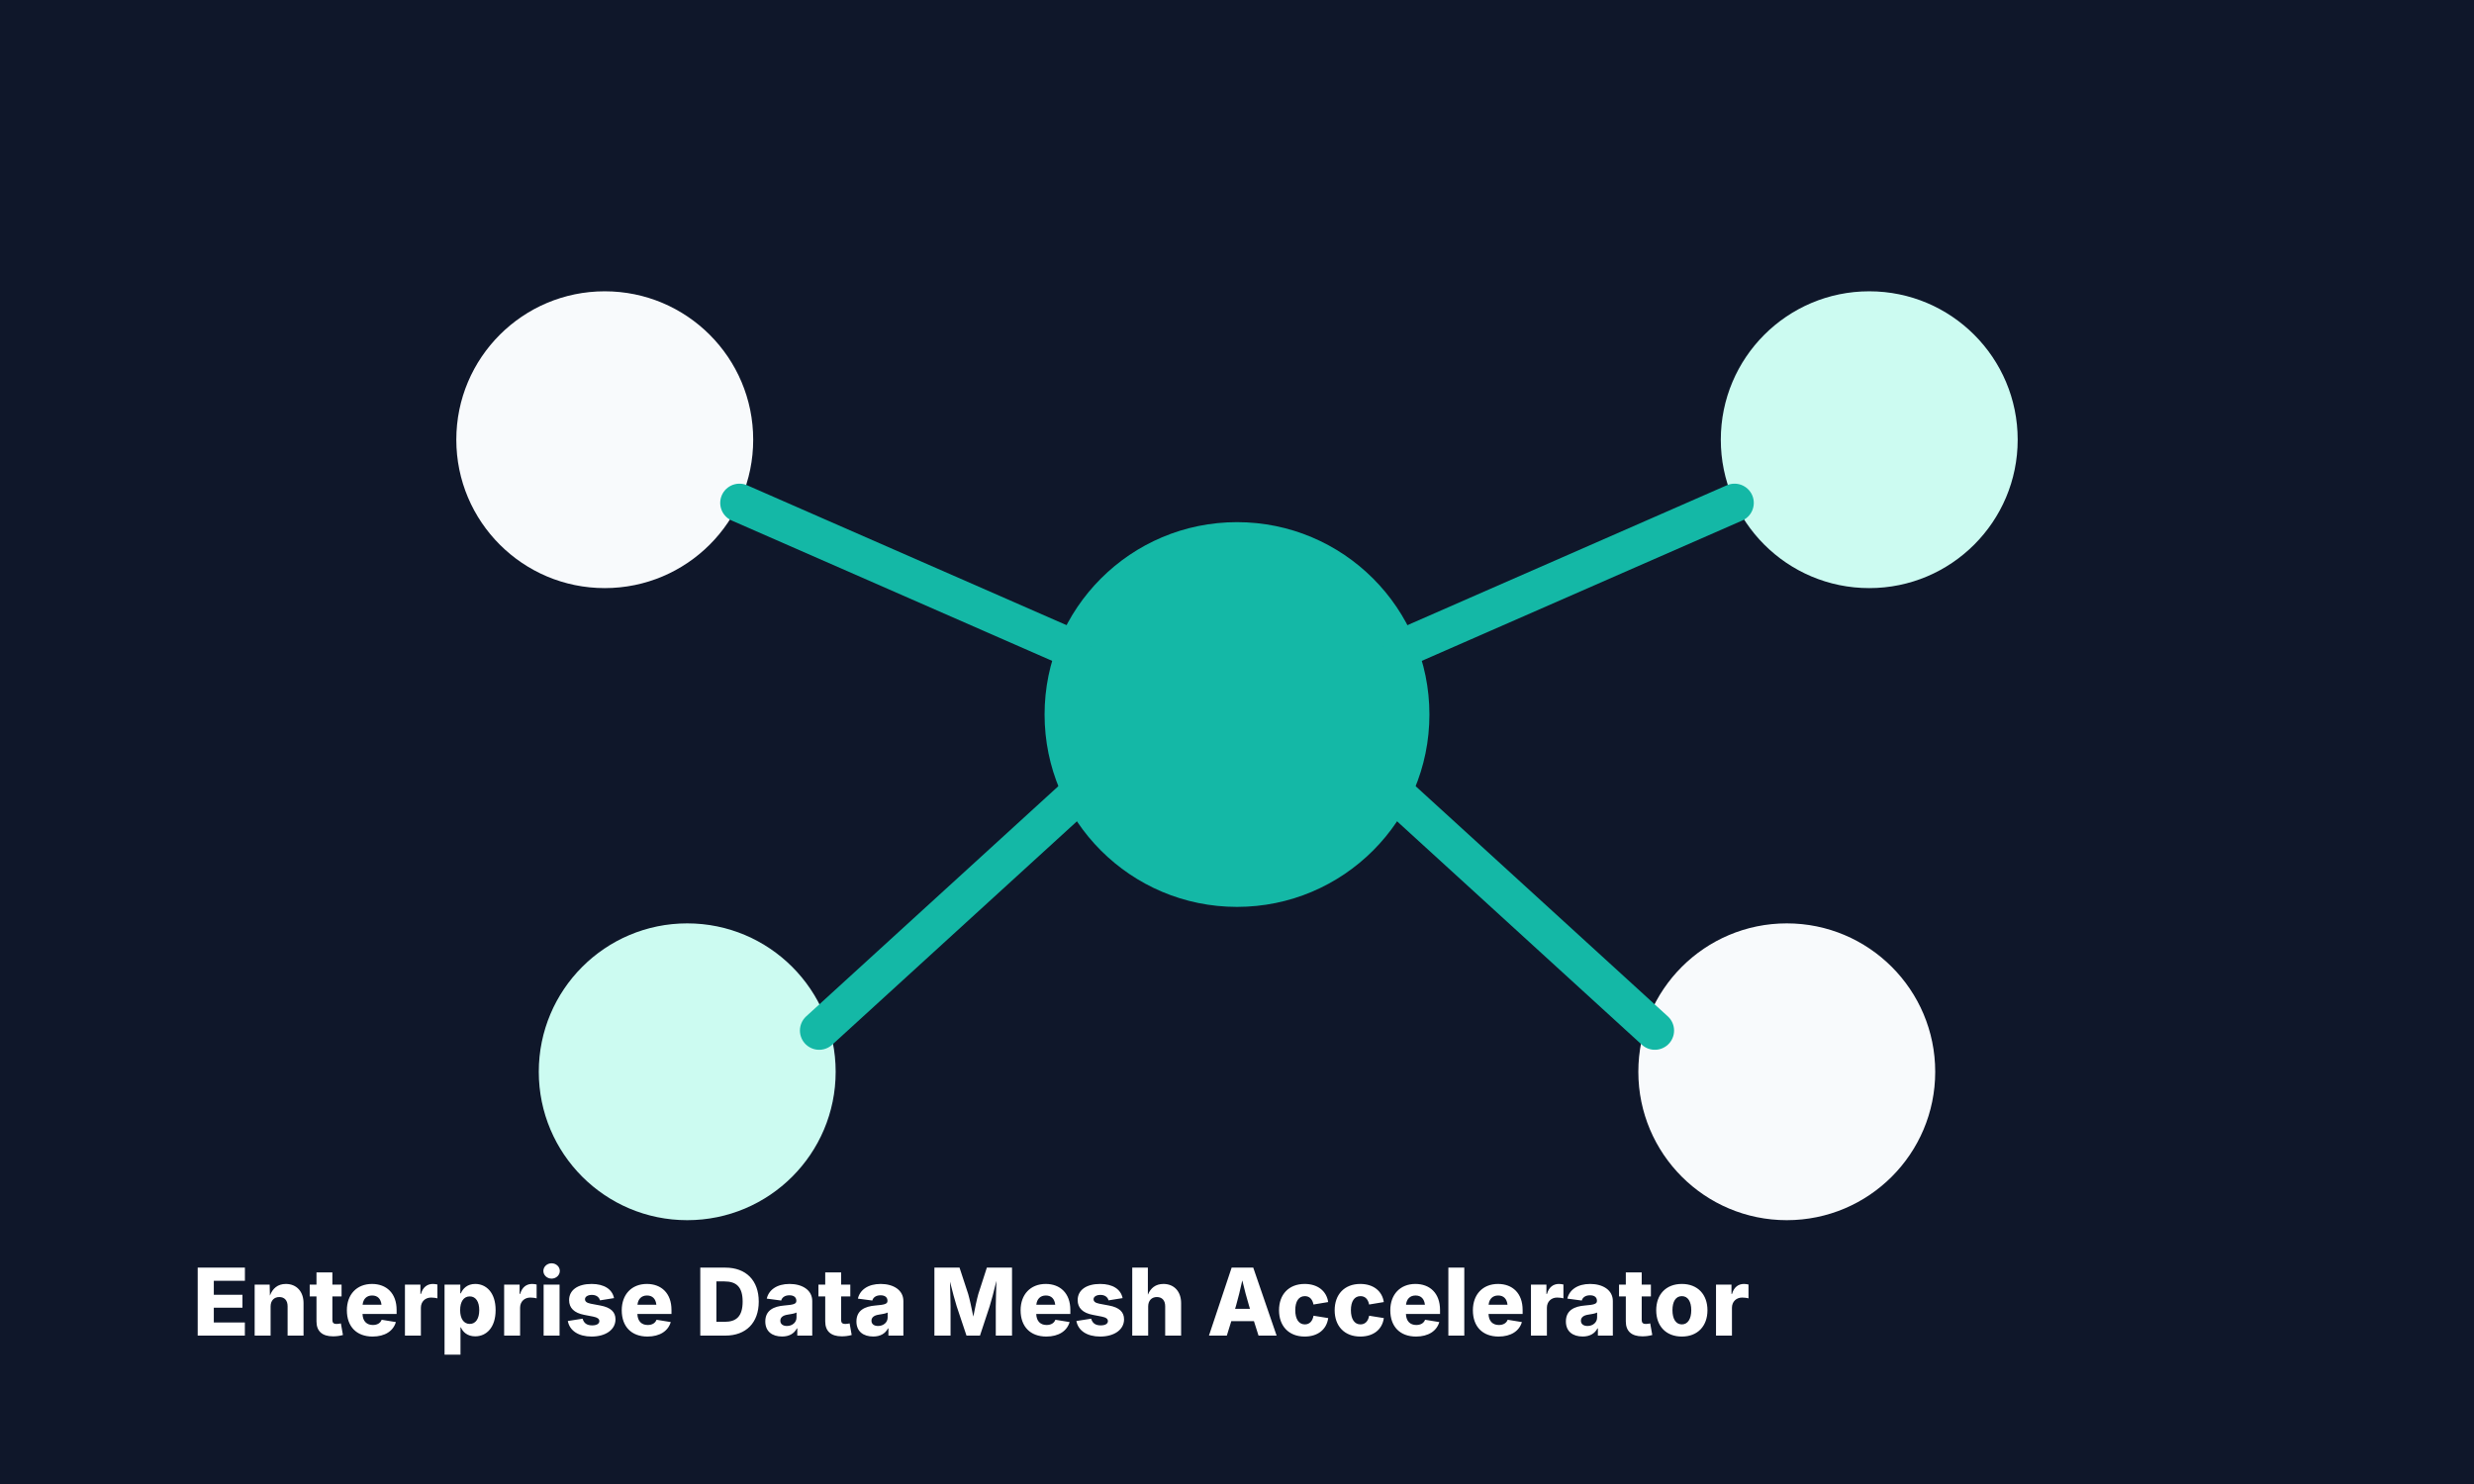
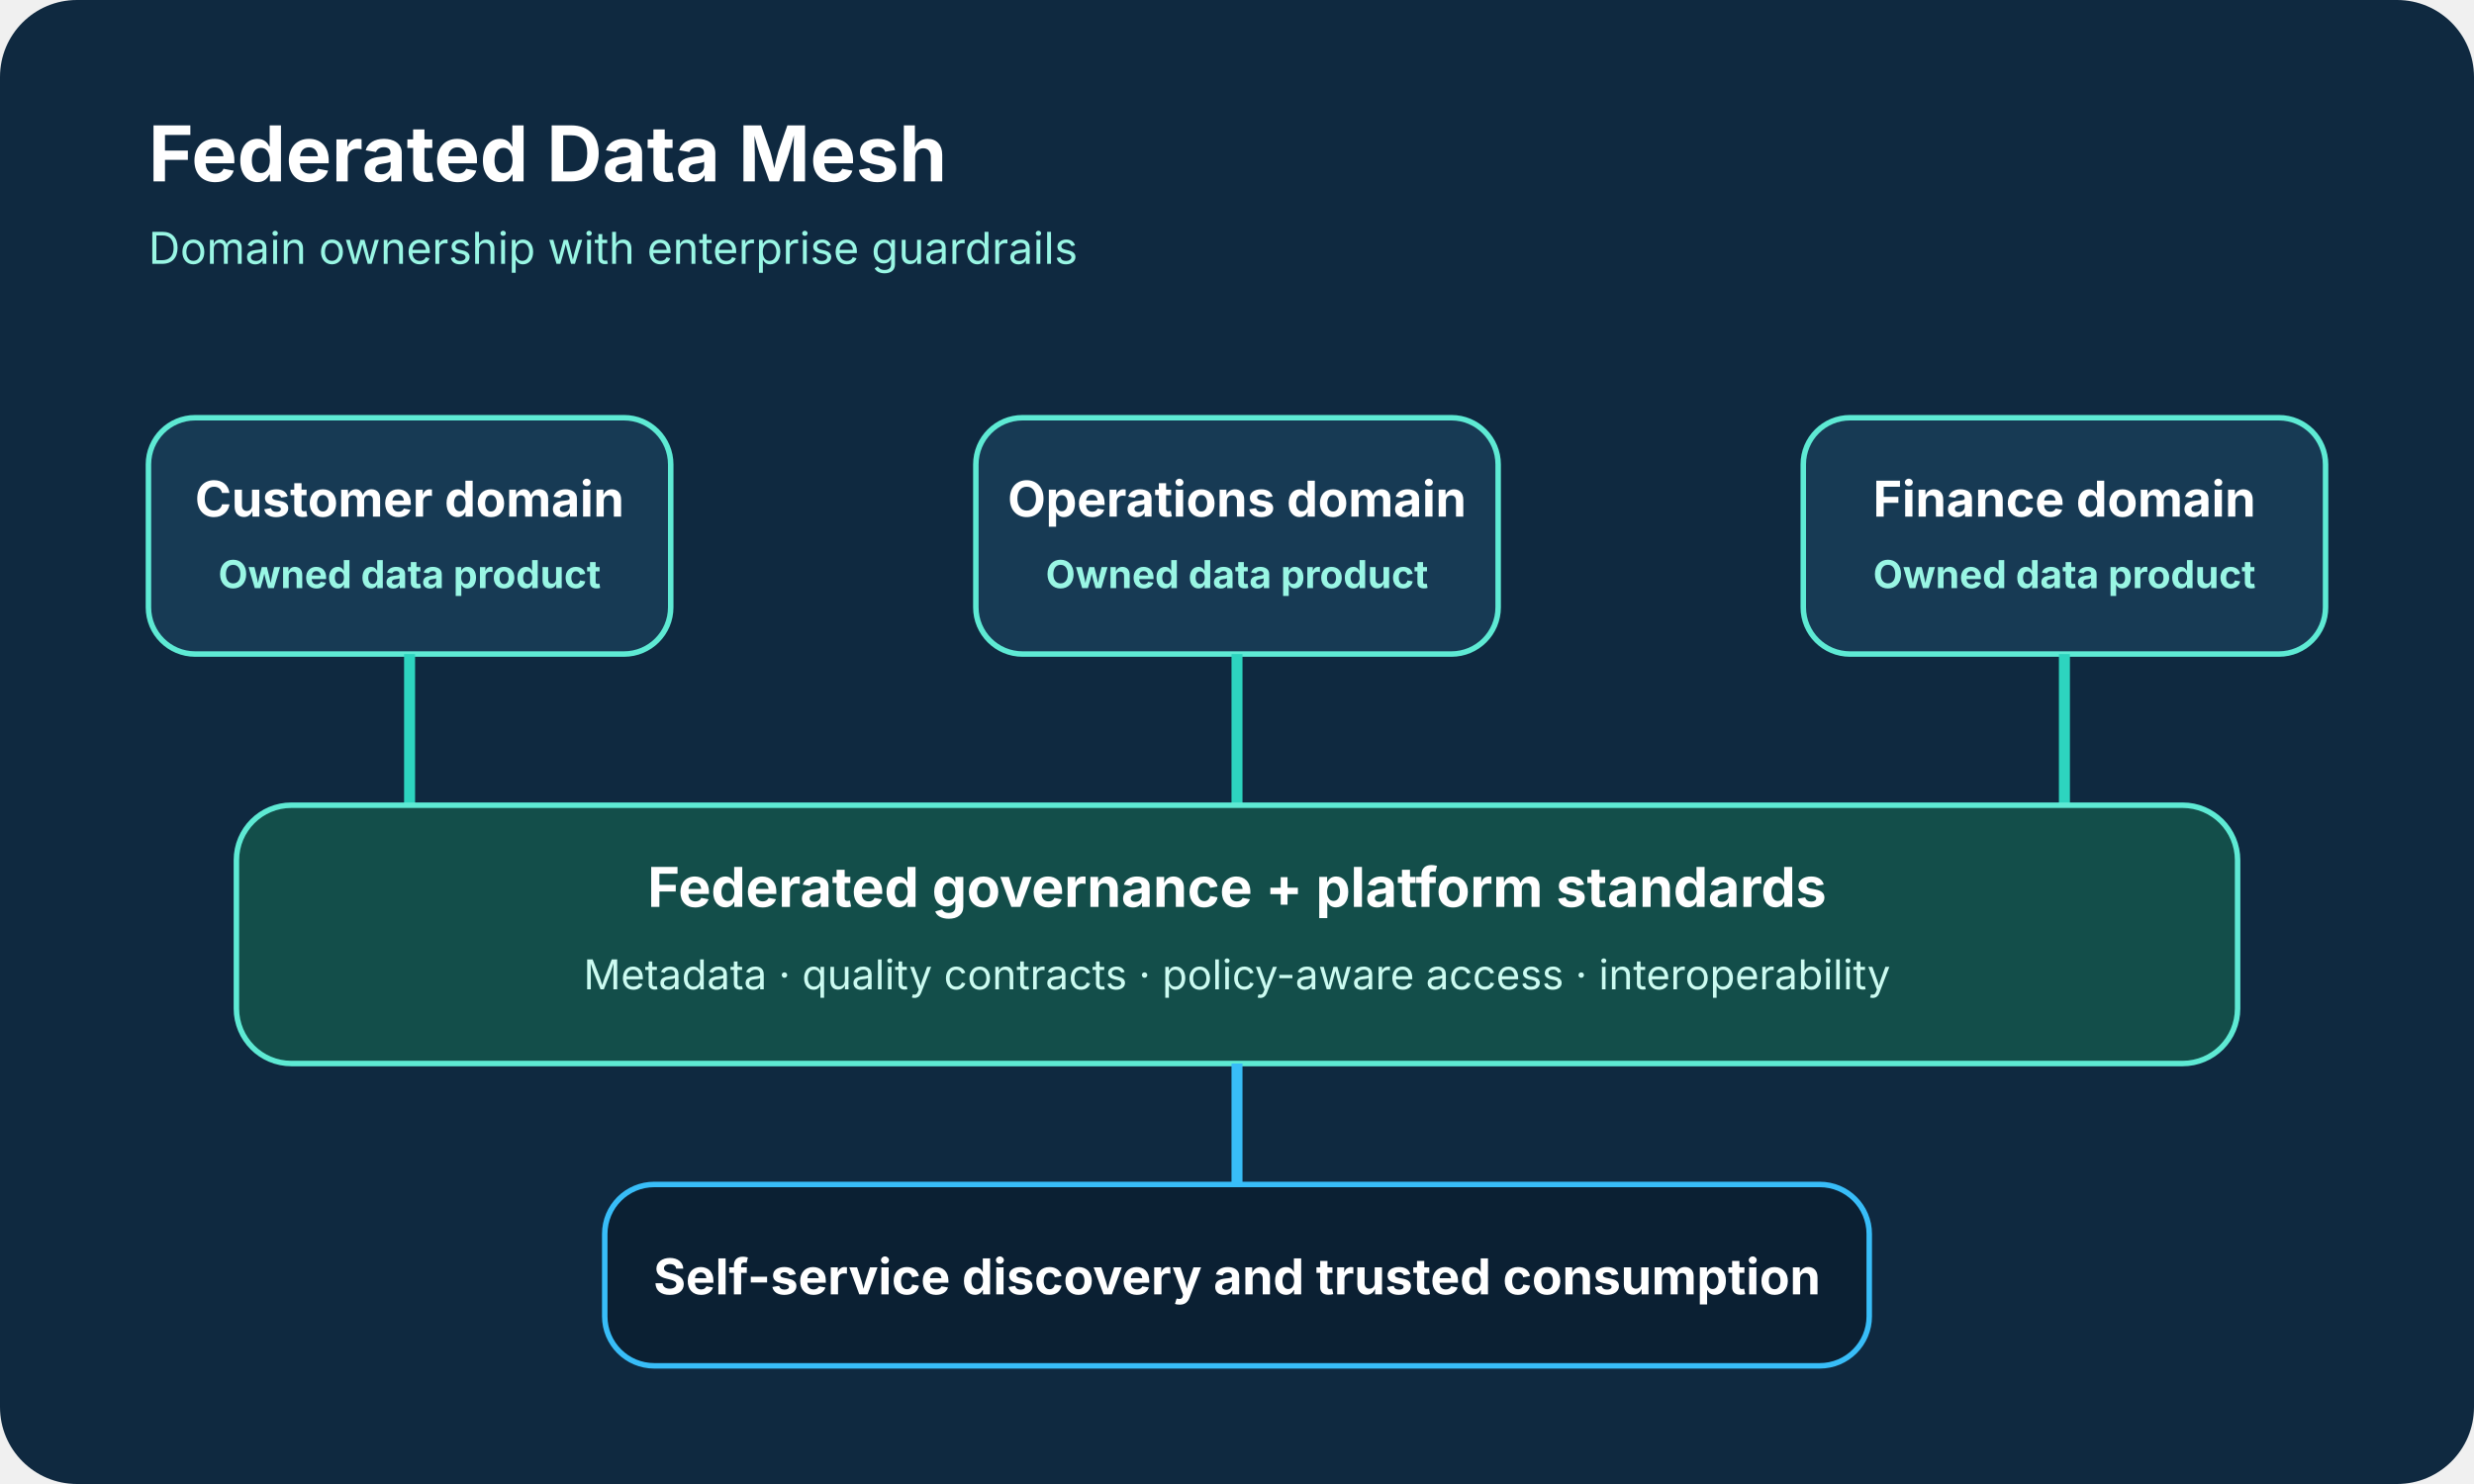
- <svg xmlns="http://www.w3.org/2000/svg" viewBox="0 0 900 540">
-   <rect width="900" height="540" fill="#0F172A" />
-   <circle cx="450" cy="260" r="70" fill="#14B8A6" />
-   <circle cx="220" cy="160" r="54" fill="#F8FAFC" />
-   <circle cx="680" cy="160" r="54" fill="#CCFBF1" />
-   <circle cx="250" cy="390" r="54" fill="#CCFBF1" />
-   <circle cx="650" cy="390" r="54" fill="#F8FAFC" />
-   <path d="M269 183 390 236M631 183 510 236M298 375l92-84M602 375l-92-84" stroke="#14B8A6" stroke-width="14" stroke-linecap="round" />
-   <text x="70" y="486" fill="#FFFFFF" font-family="Inter, Arial" font-size="34" font-weight="800">Enterprise Data Mesh Accelerator</text>
+ <svg xmlns="http://www.w3.org/2000/svg" viewBox="0 0 900 540" role="img" aria-labelledby="title desc">
+   <rect width="900" height="540" rx="28" fill="#0f2940" />
+   <text x="54" y="66" fill="#fff" font-family="Inter,Arial" font-size="28" font-weight="700">Federated Data Mesh</text>
+   <text x="54" y="96" fill="#99f6e4" font-family="Inter,Arial" font-size="16">Domain ownership with enterprise guardrails</text>
+   <g font-family="Inter,Arial" text-anchor="middle">
+     <g fill="#173a54" stroke="#5eead4" stroke-width="2">
+       <rect x="54" y="152" width="190" height="86" rx="17" />
+       <rect x="355" y="152" width="190" height="86" rx="17" />
+       <rect x="656" y="152" width="190" height="86" rx="17" />
+     </g>
+     <g fill="#fff" font-size="18" font-weight="700">
+       <text x="149" y="188">Customer domain</text>
+       <text x="149" y="214" fill="#99f6e4" font-size="14">Owned data product</text>
+       <text x="450" y="188">Operations domain</text>
+       <text x="450" y="214" fill="#99f6e4" font-size="14">Owned data product</text>
+       <text x="751" y="188">Finance domain</text>
+       <text x="751" y="214" fill="#99f6e4" font-size="14">Owned data product</text>
+     </g>
+     <path d="M149 238v55M450 238v55M751 238v55" stroke="#2dd4bf" stroke-width="4" />
+     <rect x="86" y="293" width="728" height="94" rx="20" fill="#134e4a" stroke="#5eead4" stroke-width="2" />
+     <text x="450" y="330" fill="#fff" font-size="20" font-weight="700">Federated governance + platform standards</text>
+     <text x="450" y="360" fill="#ccfbf1" font-size="15">Metadata · quality contracts · policy-aware access · interoperability</text>
+     <path d="M450 387v44" stroke="#38bdf8" stroke-width="4" />
+     <rect x="220" y="431" width="460" height="66" rx="18" fill="#0b2033" stroke="#38bdf8" stroke-width="2" />
+     <text x="450" y="471" fill="#fff" font-size="18" font-weight="700">Self-service discovery and trusted consumption</text>
+   </g>
</svg>
